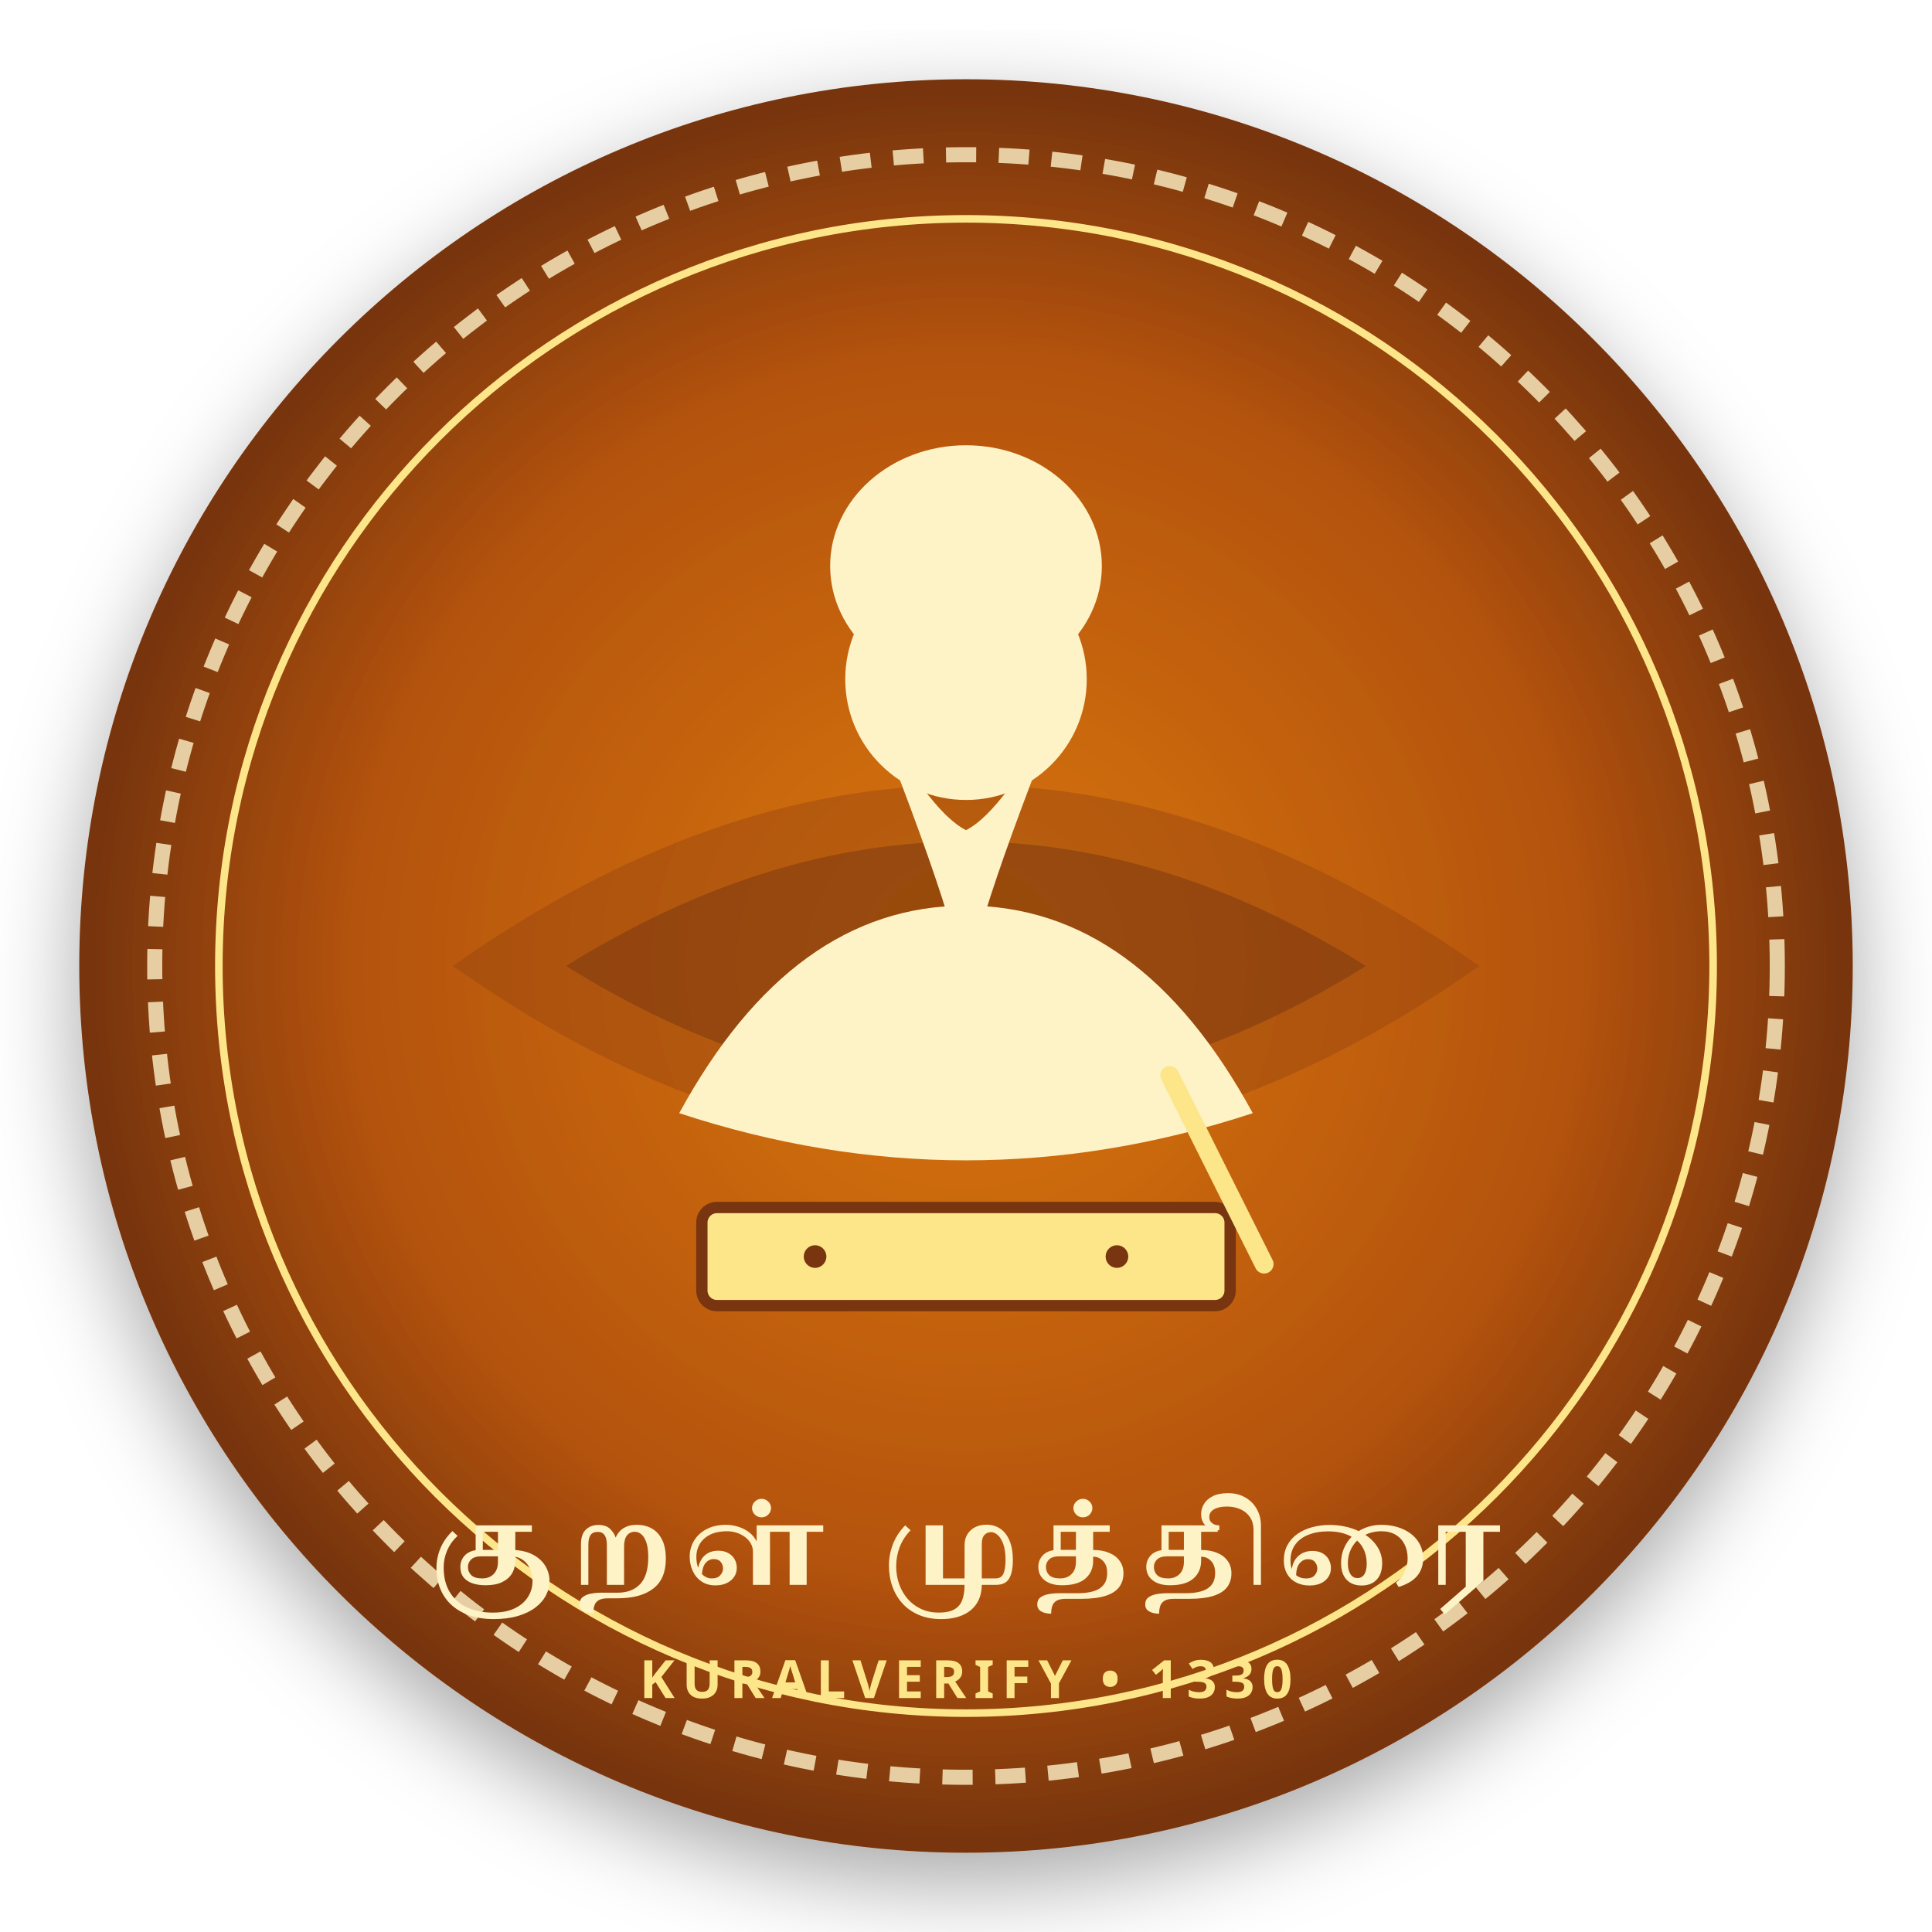
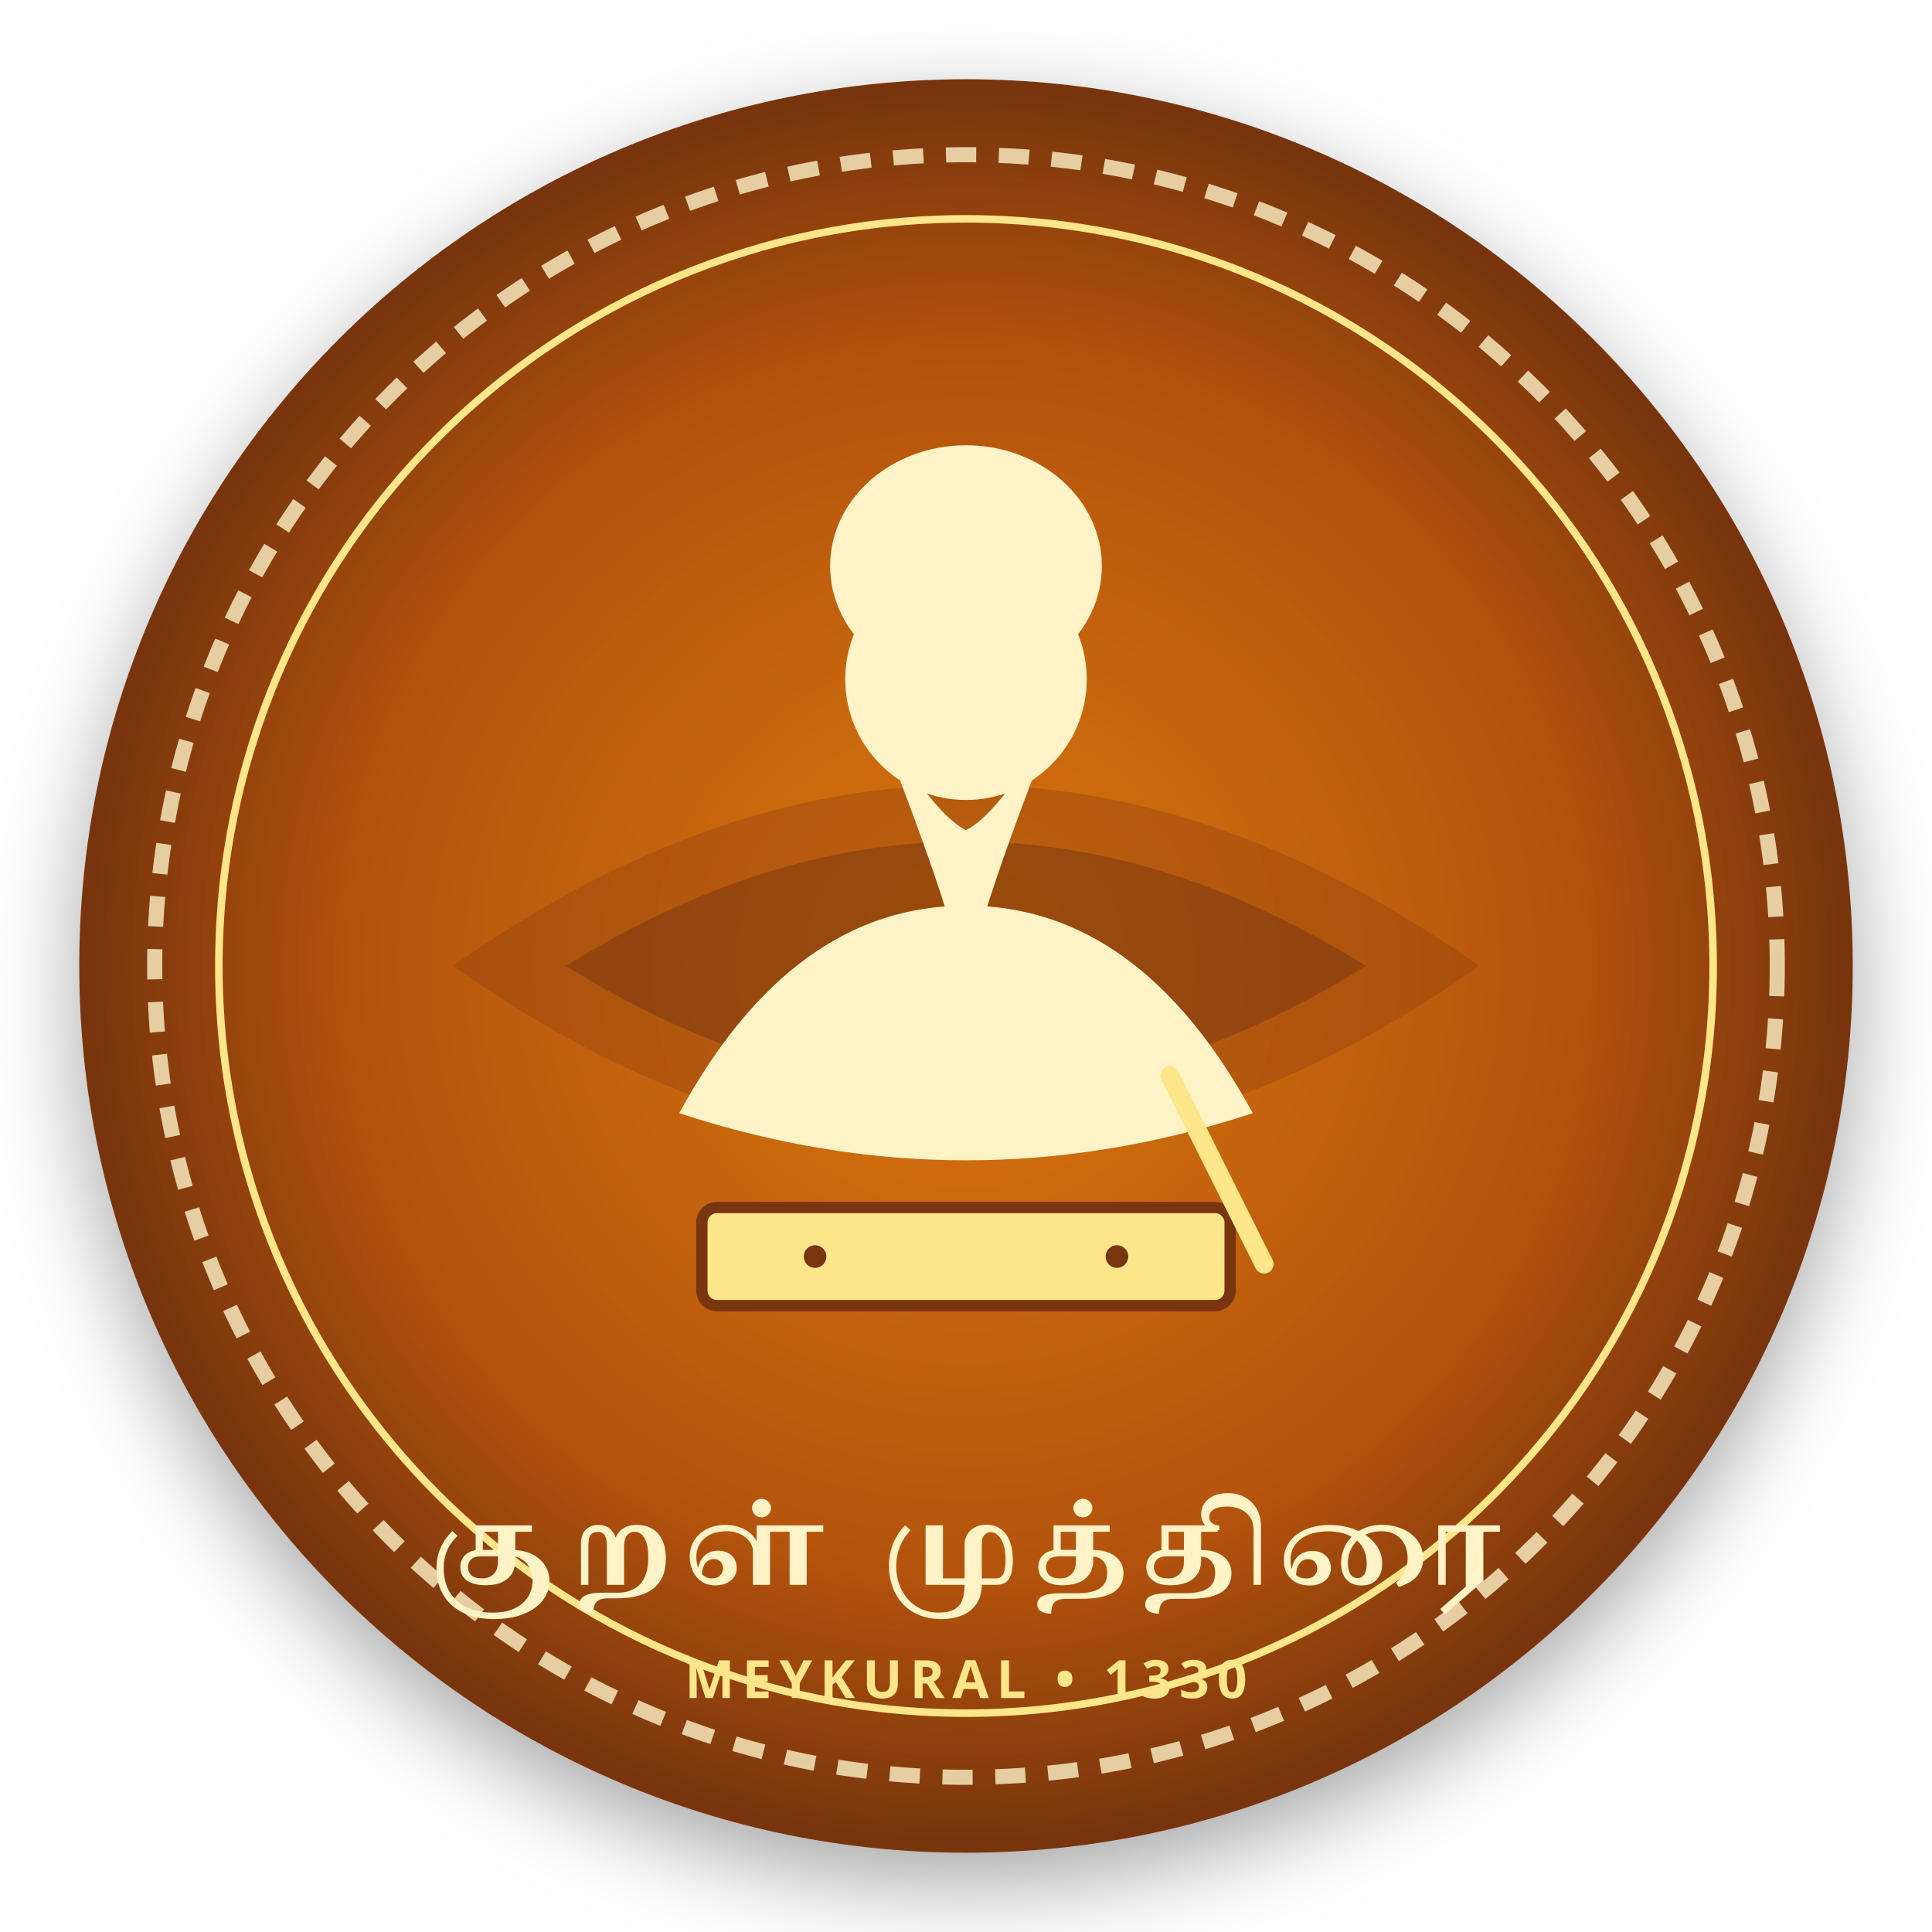
<svg xmlns="http://www.w3.org/2000/svg" viewBox="0 0 512 512" width="512" height="512">
  <defs>
    <radialGradient id="sealBg" cx="50%" cy="50%" r="50%">
      <stop offset="0%" stop-color="#D97706" />
      <stop offset="70%" stop-color="#B45309" />
      <stop offset="100%" stop-color="#78350F" />
    </radialGradient>
    <filter id="sealShadow" x="-20%" y="-20%" width="140%" height="140%">
      <feDropShadow dx="0" dy="8" stdDeviation="12" flood-color="#000000" flood-opacity="0.35" />
    </filter>
  </defs>
  <circle cx="256" cy="256" r="235" fill="url(#sealBg)" filter="url(#sealShadow)" />
  <circle cx="256" cy="256" r="215" fill="none" stroke="#FEF3C7" stroke-width="4" stroke-dasharray="8 6" opacity="0.8" />
  <circle cx="256" cy="256" r="198" fill="none" stroke="#FDE68A" stroke-width="2" />
  <path d="M 120 256 Q 256 160 392 256 Q 256 352 120 256 Z" fill="#92400E" opacity="0.4" />
  <path d="M 150 256 Q 256 190 362 256 Q 256 322 150 256 Z" fill="#78350F" opacity="0.5" />
  <ellipse cx="256" cy="150" rx="36" ry="32" fill="#FEF3C7" />
  <circle cx="256" cy="180" r="32" fill="#FEF3C7" />
  <path d="M 230 185 Q 256 250 256 265 Q 256 250 282 185 Q 266 215 256 220 Q 246 215 230 185 Z" fill="#FEF3C7" />
  <path d="M 180 295 Q 210 240 256 240 Q 302 240 332 295 Q 256 320 180 295 Z" fill="#FEF3C7" />
  <rect x="186" y="320" width="140" height="26" rx="4" fill="#FDE68A" stroke="#78350F" stroke-width="3" />
  <circle cx="216" cy="333" r="3" fill="#78350F" />
  <circle cx="296" cy="333" r="3" fill="#78350F" />
  <line x1="310" y1="285" x2="335" y2="335" stroke="#FDE68A" stroke-width="5" stroke-linecap="round" />
  <text x="256" y="420" font-family="'Noto Serif Tamil', serif" font-size="28" font-weight="bold" fill="#FEF3C7" text-anchor="middle" letter-spacing="4">
    குறள் முத்திரை
  </text>
  <text x="256" y="450" font-family="'Noto Sans Tamil', sans-serif" font-size="14" font-weight="600" fill="#FDE68A" text-anchor="middle" letter-spacing="2">
-     KURALVERIFY • 1330
+     MEYKURAL • 1330
  </text>
</svg>
